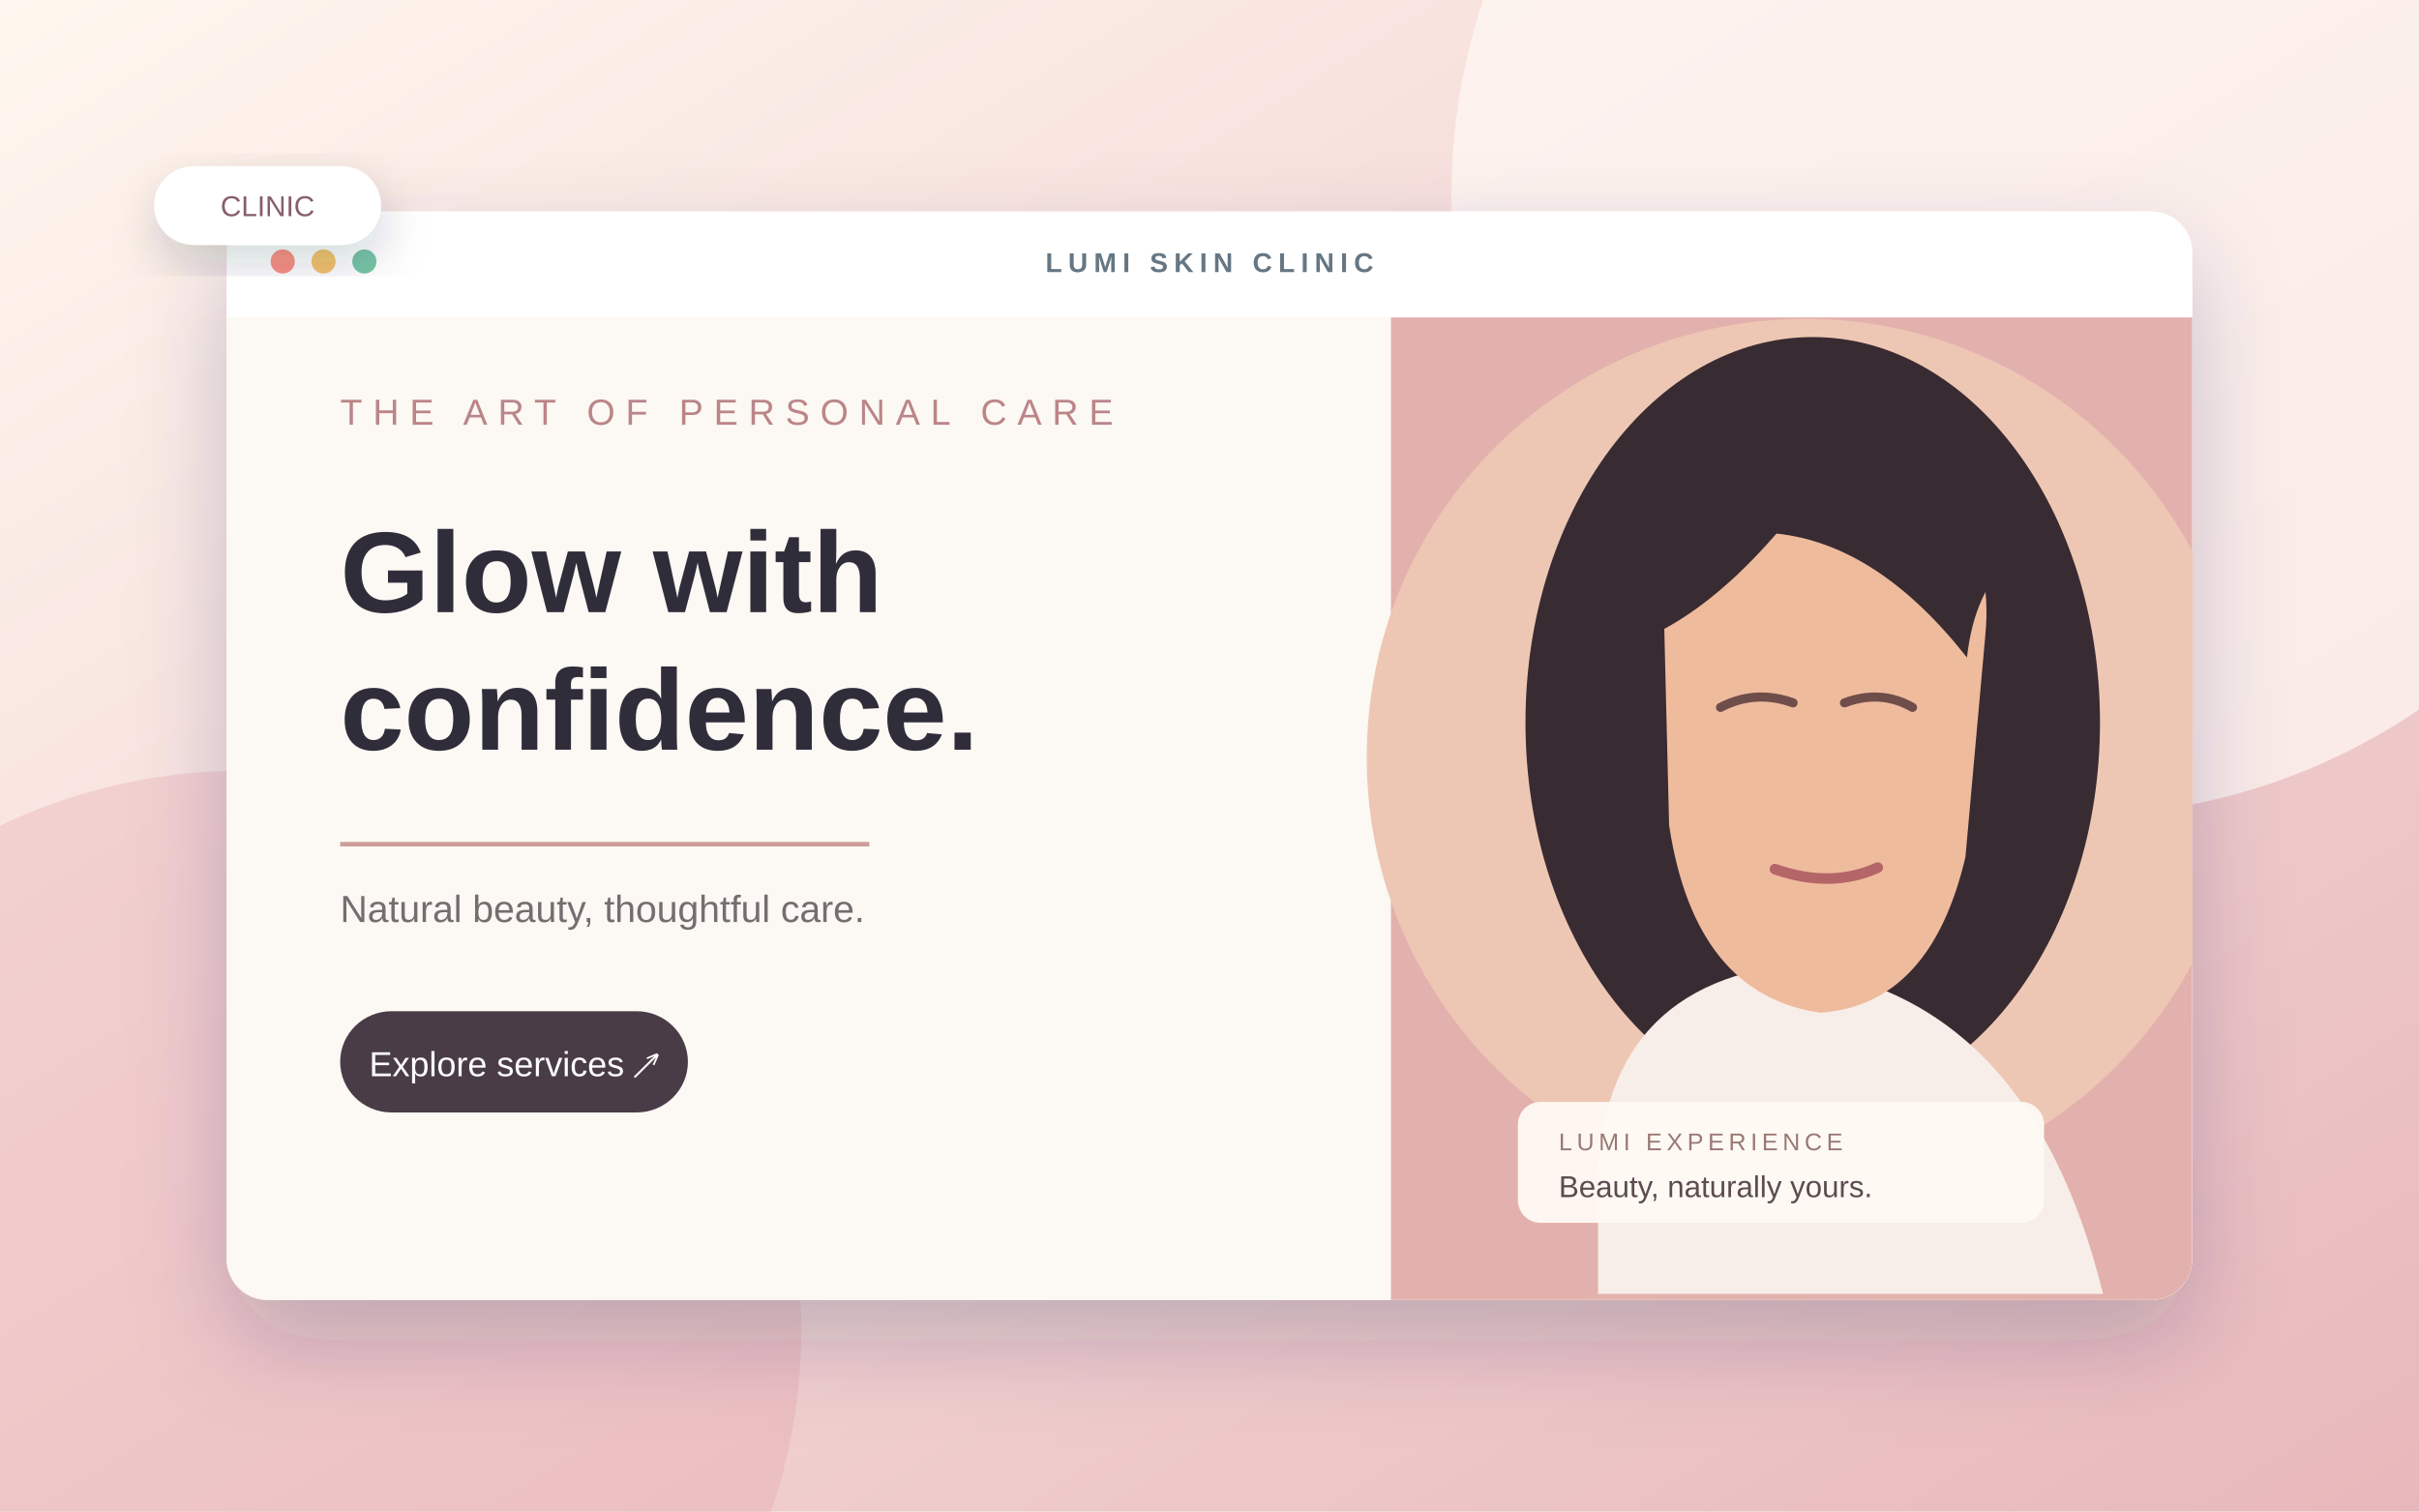
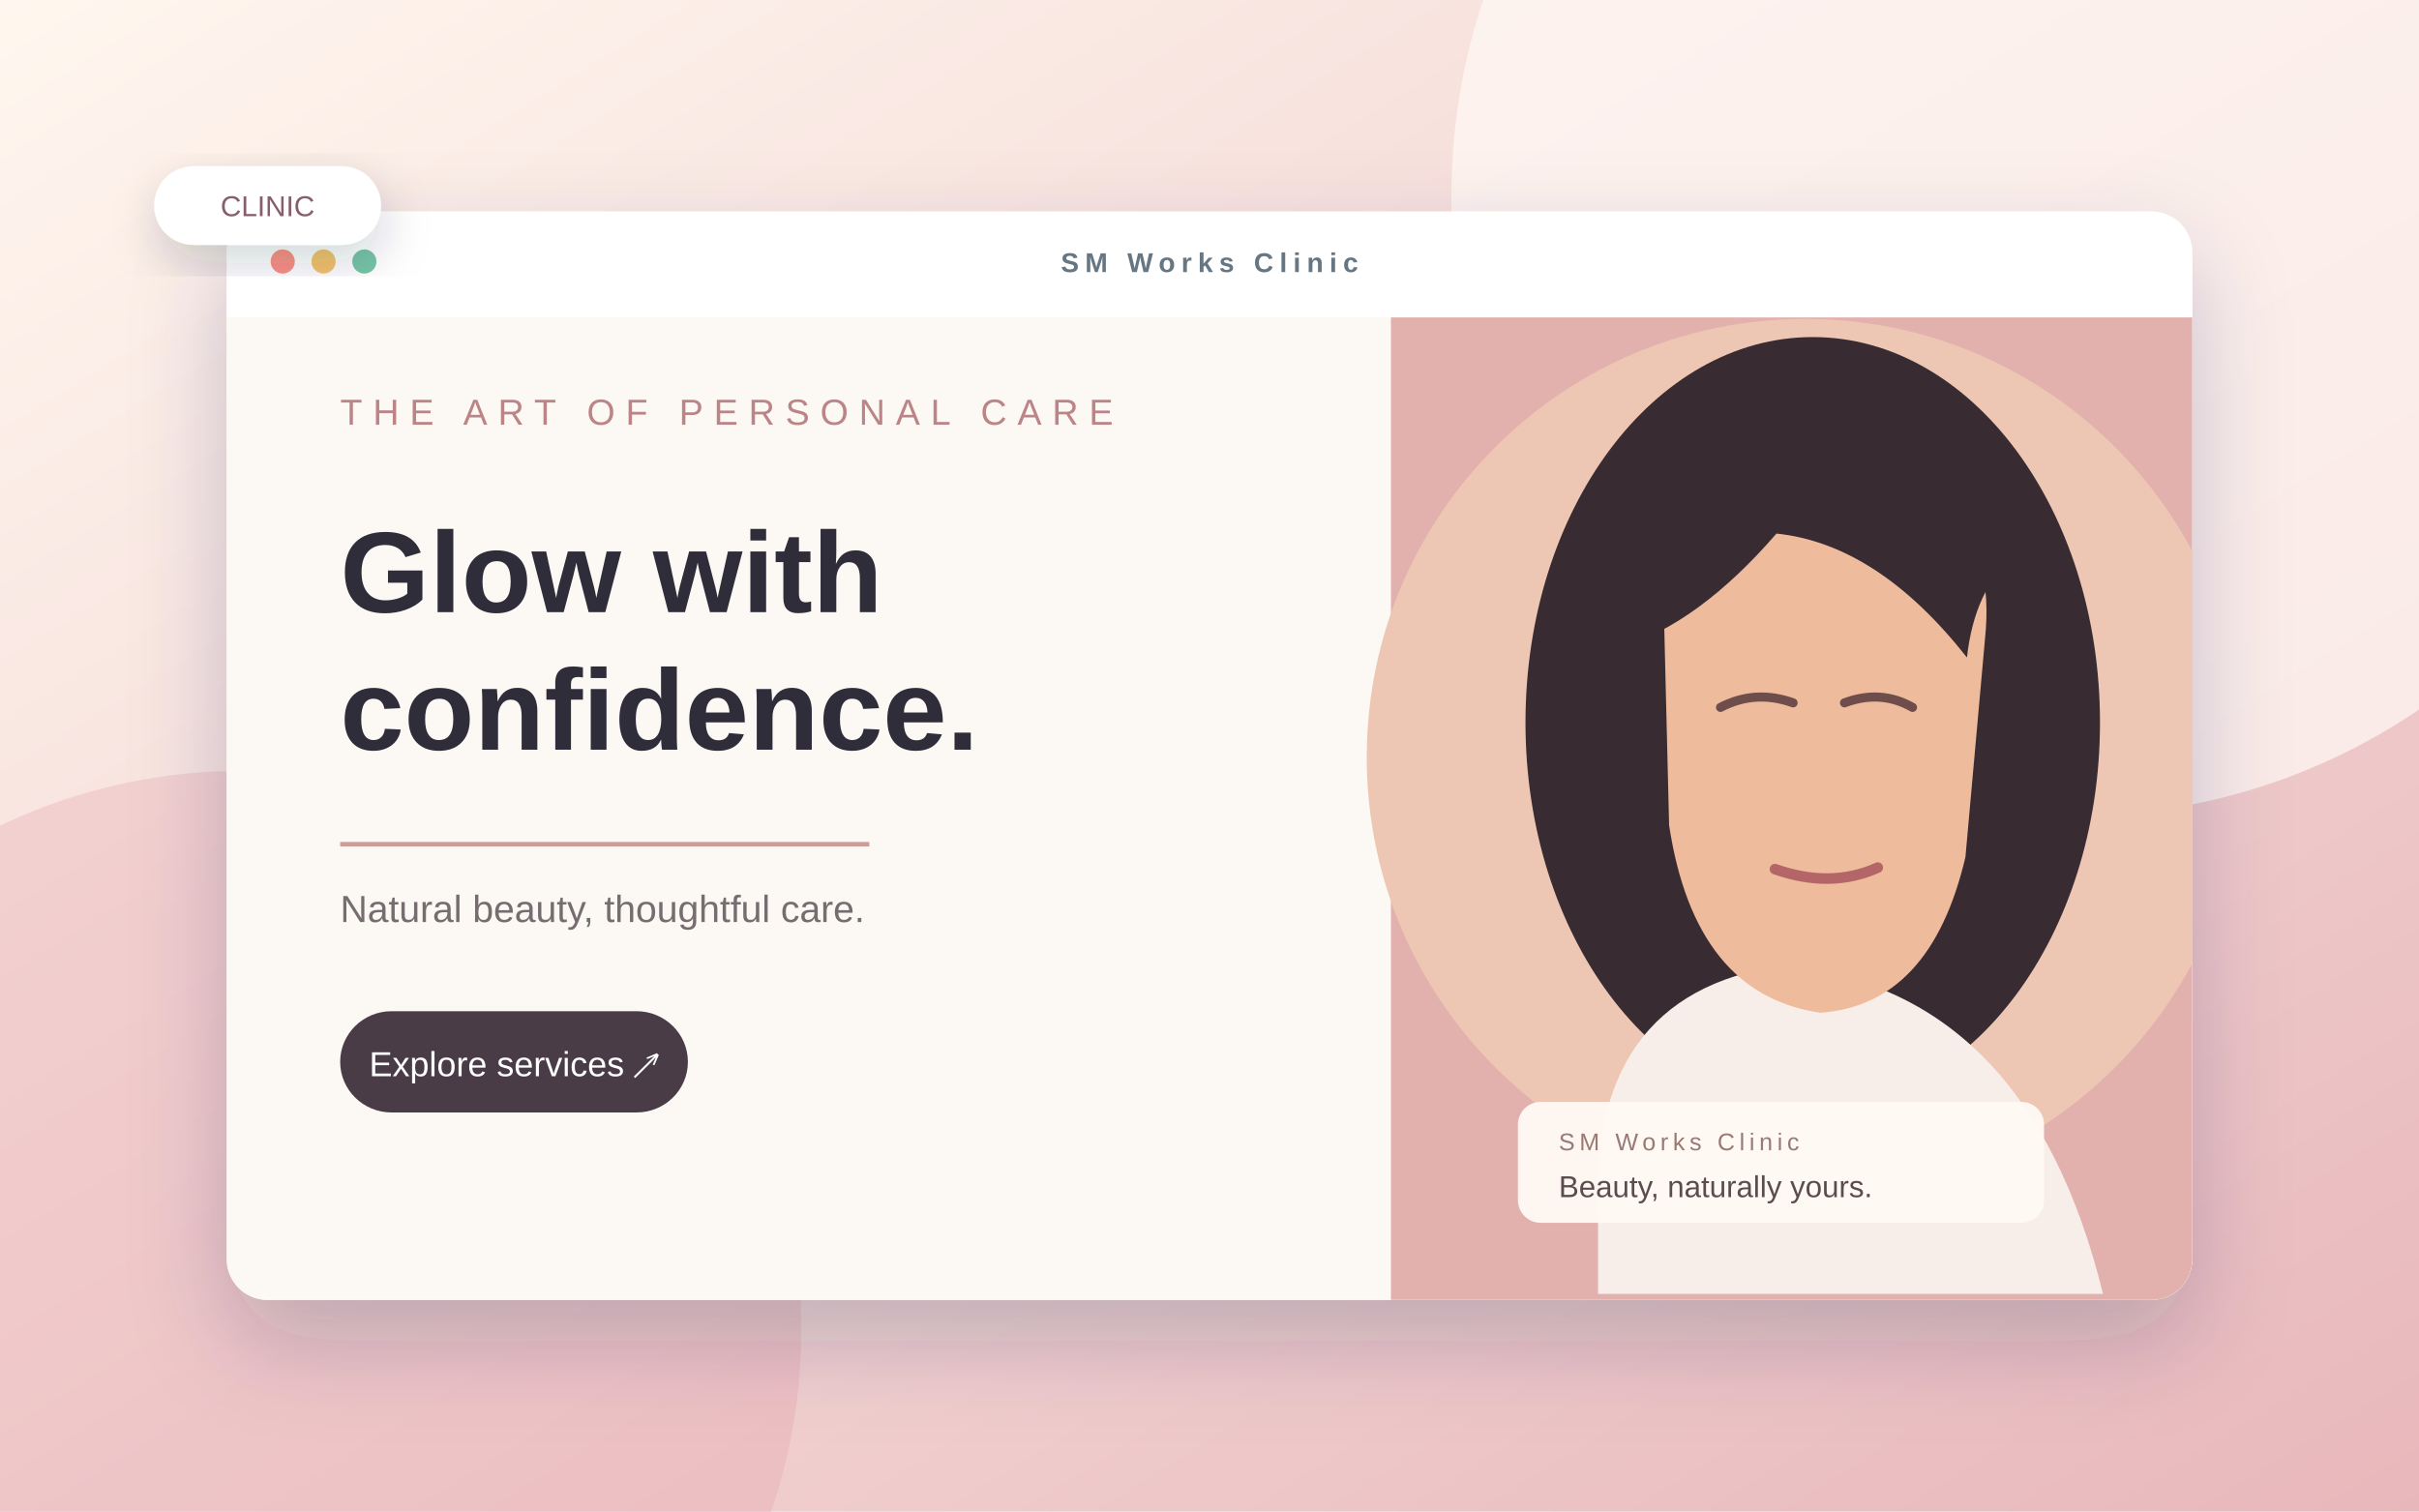
<svg xmlns="http://www.w3.org/2000/svg" width="1600" height="1000" viewBox="0 0 1600 1000" role="img">
  <defs>
    <linearGradient id="sky" x1="0" x2="1" y1="0" y2="1">
      <stop stop-color="#edf4ff" />
      <stop offset="1" stop-color="#cbdfff" />
    </linearGradient>
    <linearGradient id="rose" x1="0" x2="1" y1="0" y2="1">
      <stop stop-color="#fff7ef" />
      <stop offset="1" stop-color="#e8b7bb" />
    </linearGradient>
    <linearGradient id="sage" x1="0" x2="1" y1="0" y2="1">
      <stop stop-color="#f0f4e7" />
      <stop offset="1" stop-color="#b3c9b4" />
    </linearGradient>
    <linearGradient id="dark" x1="0" x2="1" y1="0" y2="1">
      <stop stop-color="#163453" />
      <stop offset="1" stop-color="#06152f" />
    </linearGradient>
    <linearGradient id="copper" x1="0" x2="1" y1="0" y2="1">
      <stop stop-color="#dbc9ae" />
      <stop offset="1" stop-color="#a7775d" />
    </linearGradient>
    <filter id="shadow" x="-20%" y="-30%" width="150%" height="170%">
      <feDropShadow dx="0" dy="27" stdDeviation="32" flood-color="#162d59" flood-opacity=".20" />
    </filter>
    <filter id="smallshadow" x="-40%" y="-40%" width="180%" height="180%">
      <feDropShadow dy="12" stdDeviation="16" flood-color="#18293c" flood-opacity=".18" />
    </filter>
    <clipPath id="screen">
      <rect x="150" y="140" width="1300" height="720" rx="27" />
    </clipPath>
    <style>text{font-family:Arial,Helvetica,sans-serif}</style>
  </defs>
  <rect width="1600" height="1000" fill="url(#rose)" />
  <circle cx="1370" cy="130" r="410" fill="#fffaf5" opacity=".7" />
  <circle cx="160" cy="880" r="370" fill="#e49ba5" opacity=".28" />
  <rect x="150" y="140" width="1300" height="720" rx="27" fill="#fffaf7" filter="url(#shadow)" />
  <g clip-path="url(#screen)">
    <rect x="150" y="140" width="1300" height="70" fill="#ffffff" />
    <circle cx="187" cy="173" r="8" fill="#fd9185" />
    <circle cx="214" cy="173" r="8" fill="#f5c46c" />
    <circle cx="241" cy="173" r="8" fill="#78c6a6" />
-     <text x="800" y="180" text-anchor="middle" font-size="18" font-weight="700" letter-spacing="4" fill="#667783">LUMI SKIN CLINIC</text>
+     <text x="800" y="180" text-anchor="middle" font-size="18" font-weight="700" letter-spacing="4" fill="#667783">SM Works Clinic</text>
  </g>
  <g clip-path="url(#screen)">
    <rect x="150" y="210" width="1300" height="650" fill="#fcf8f3" />
    <rect x="920" y="210" width="530" height="650" fill="#e3b1ad" />
    <circle cx="1194" cy="501" r="290" fill="#eec7b4" />
    <ellipse cx="1199" cy="478" rx="190" ry="255" fill="#392b32" />
    <path d="M1057 810Q1048 658 1178 639Q1341 653 1391 856H1057Z" fill="#f8eee9" />
    <path d="M1100 383Q1090 310 1204 304Q1324 316 1313 422L1300 567Q1277 665 1204 670Q1121 658 1104 546Z" fill="#efbb9d" />
    <path d="M1073 428Q1042 299 1158 285Q1284 264 1332 368Q1306 390 1301 435Q1242 360 1175 353Q1124 412 1073 428Z" fill="#392b32" />
    <path d="M1138 468Q1161 456 1186 465M1220 465Q1244 456 1265 468" fill="none" stroke="#6f4d4a" stroke-width="6" stroke-linecap="round" />
    <path d="M1174 575Q1211 588 1242 574" stroke="#b46568" stroke-width="7" fill="none" stroke-linecap="round" />
    <text x="225" y="281" font-size="24" letter-spacing="7" fill="#bb8588">THE ART OF PERSONAL CARE</text>
    <text x="225" y="405" font-size="76" font-family="Georgia" font-weight="700" fill="#302d3b">Glow with</text>
    <text x="225" y="496" font-size="76" font-family="Georgia" font-weight="700" fill="#302d3b">confidence.</text>
    <rect x="225" y="557" width="350" height="3" fill="#ce9d9a" />
    <text x="225" y="610" font-size="25" fill="#766d70">Natural beauty, thoughtful care.</text>
    <rect x="225" y="669" width="230" height="67" rx="34" fill="#493c47" />
    <text x="340" y="712" text-anchor="middle" font-size="23" fill="white">Explore services  ↗</text>
    <rect x="1004" y="729" width="348" height="80" rx="15" fill="#fffaf4" opacity=".95" />
-     <text x="1031" y="761" font-size="16" letter-spacing="3" fill="#997973">LUMI EXPERIENCE</text>
+     <text x="1031" y="761" font-size="16" letter-spacing="3" fill="#997973">SM Works Clinic</text>
    <text x="1031" y="792" font-size="20" fill="#5b4c50">Beauty, naturally yours.</text>
  </g>
  <rect x="102" y="110" width="150" height="52" rx="26" fill="#fff" filter="url(#smallshadow)" />
  <text x="177" y="143" text-anchor="middle" font-size="19" fill="#875e6b">CLINIC</text>
</svg>
